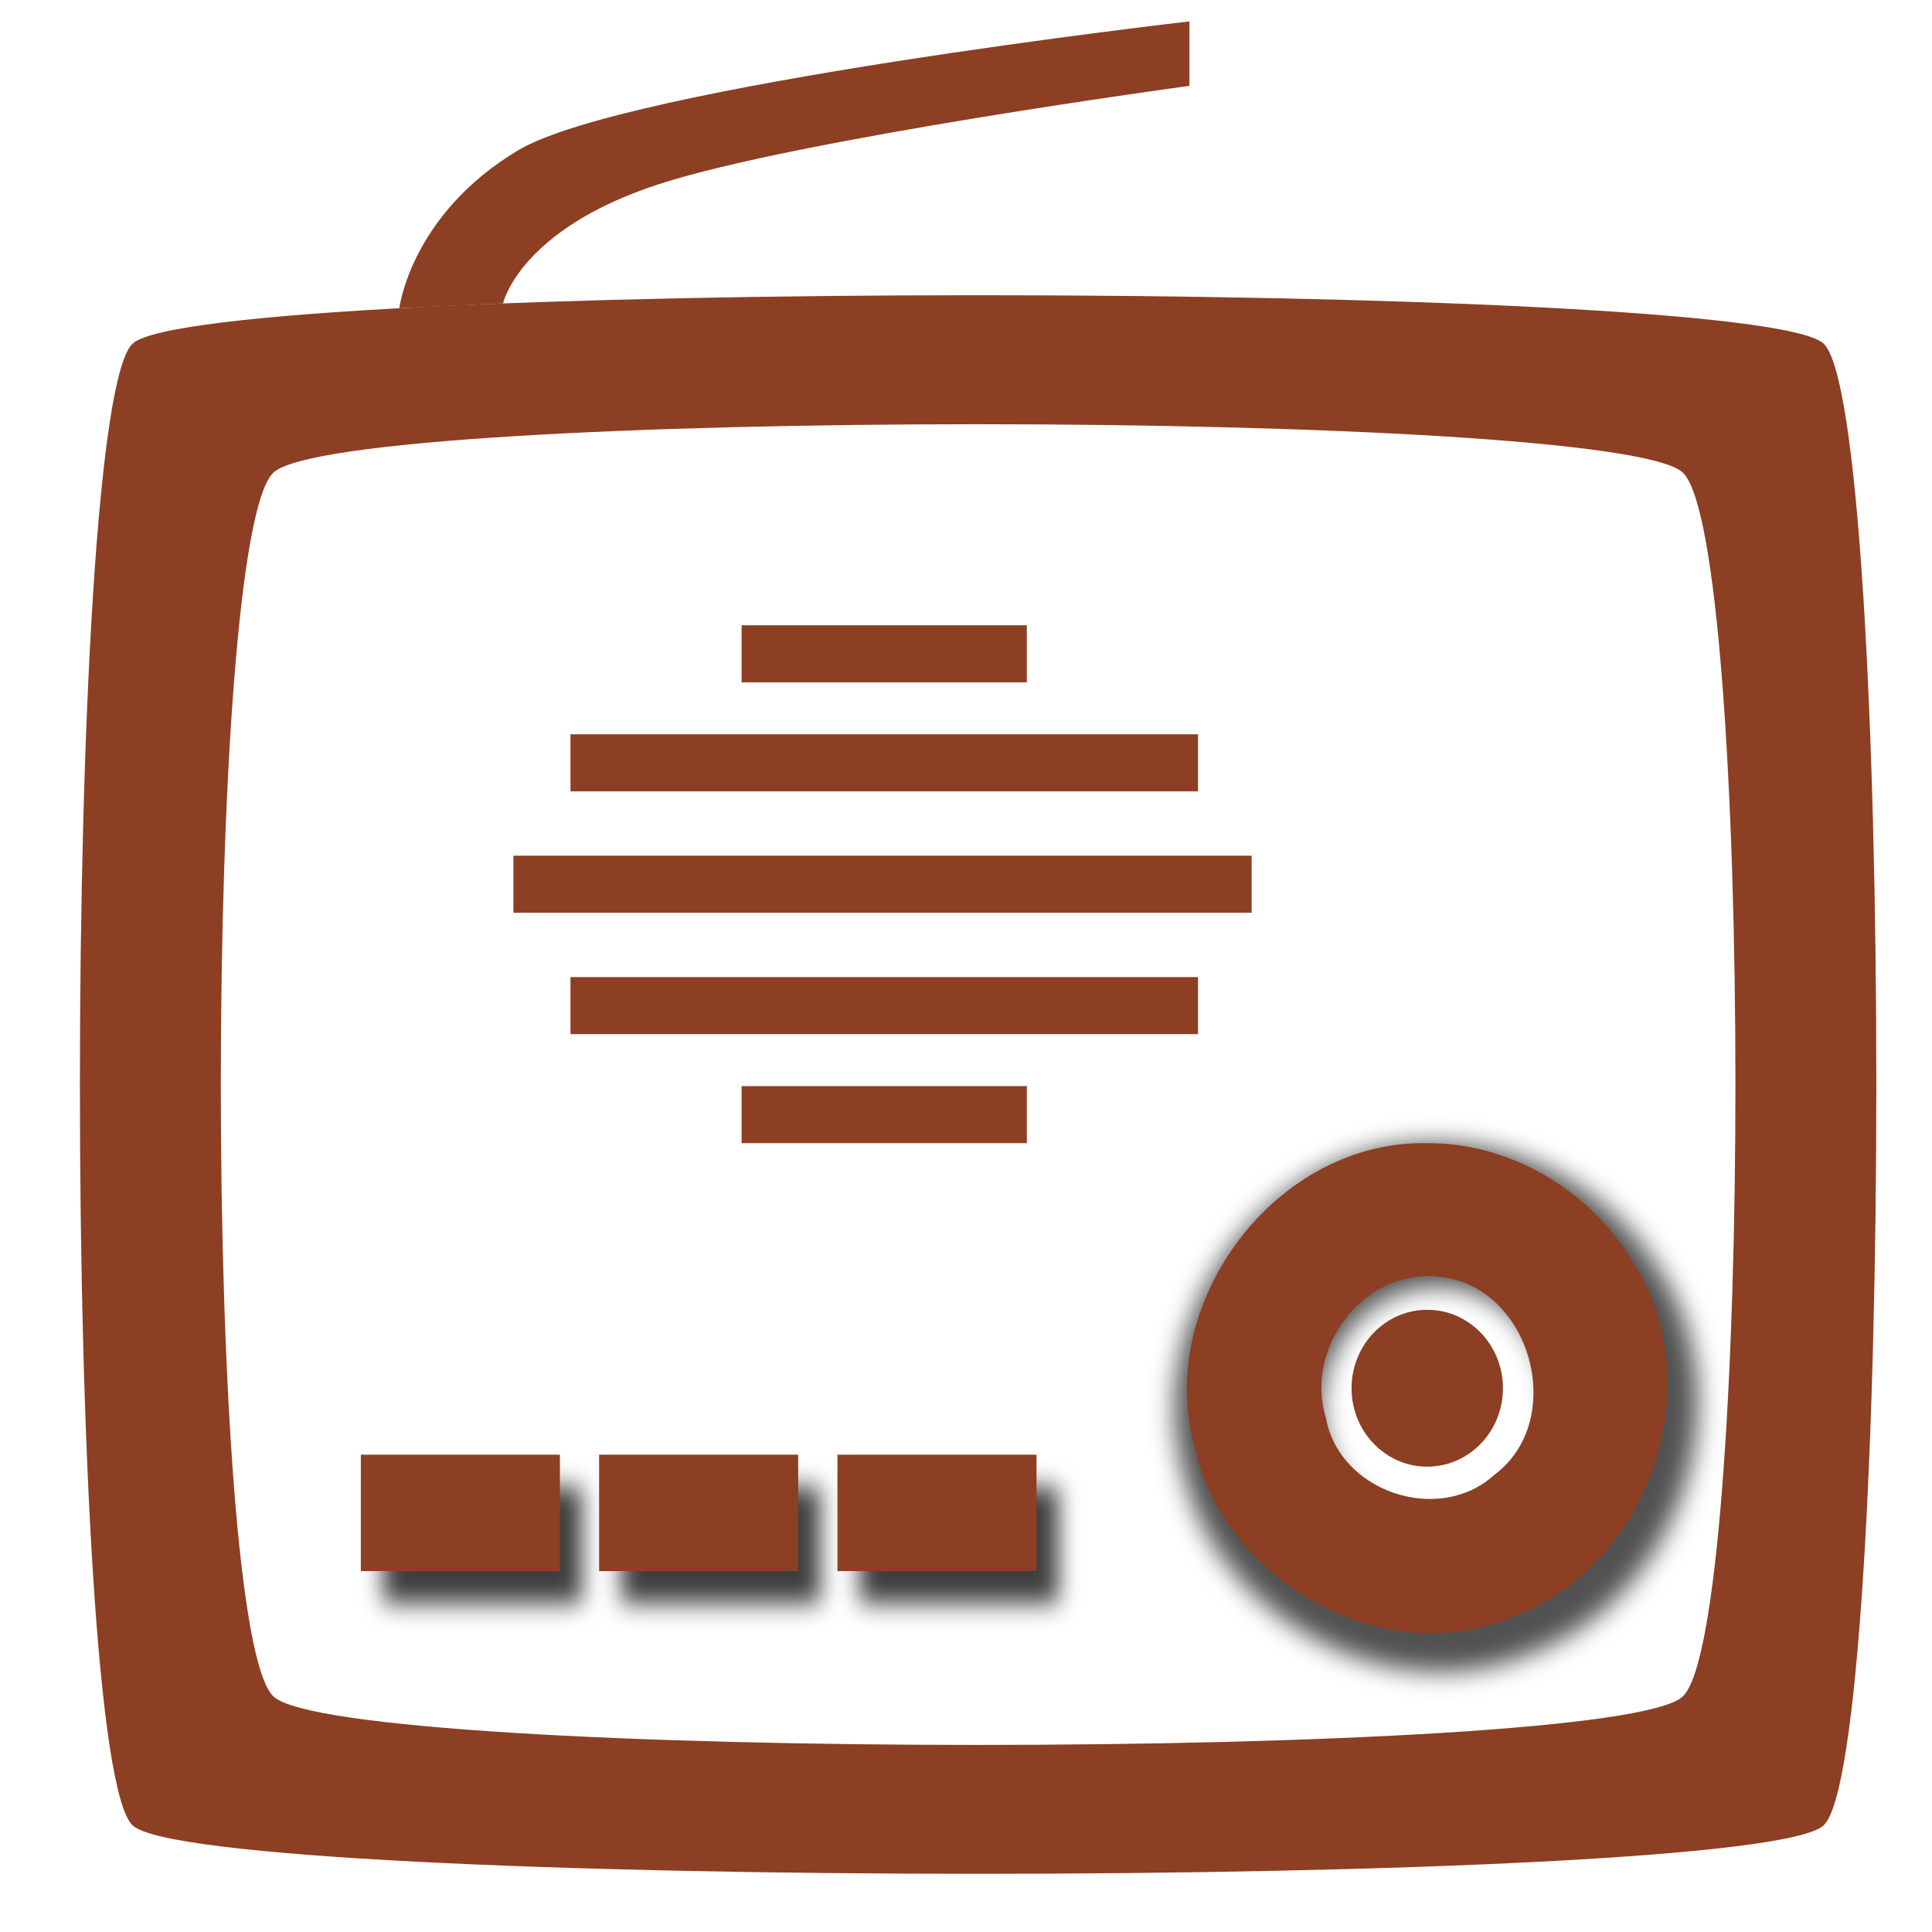
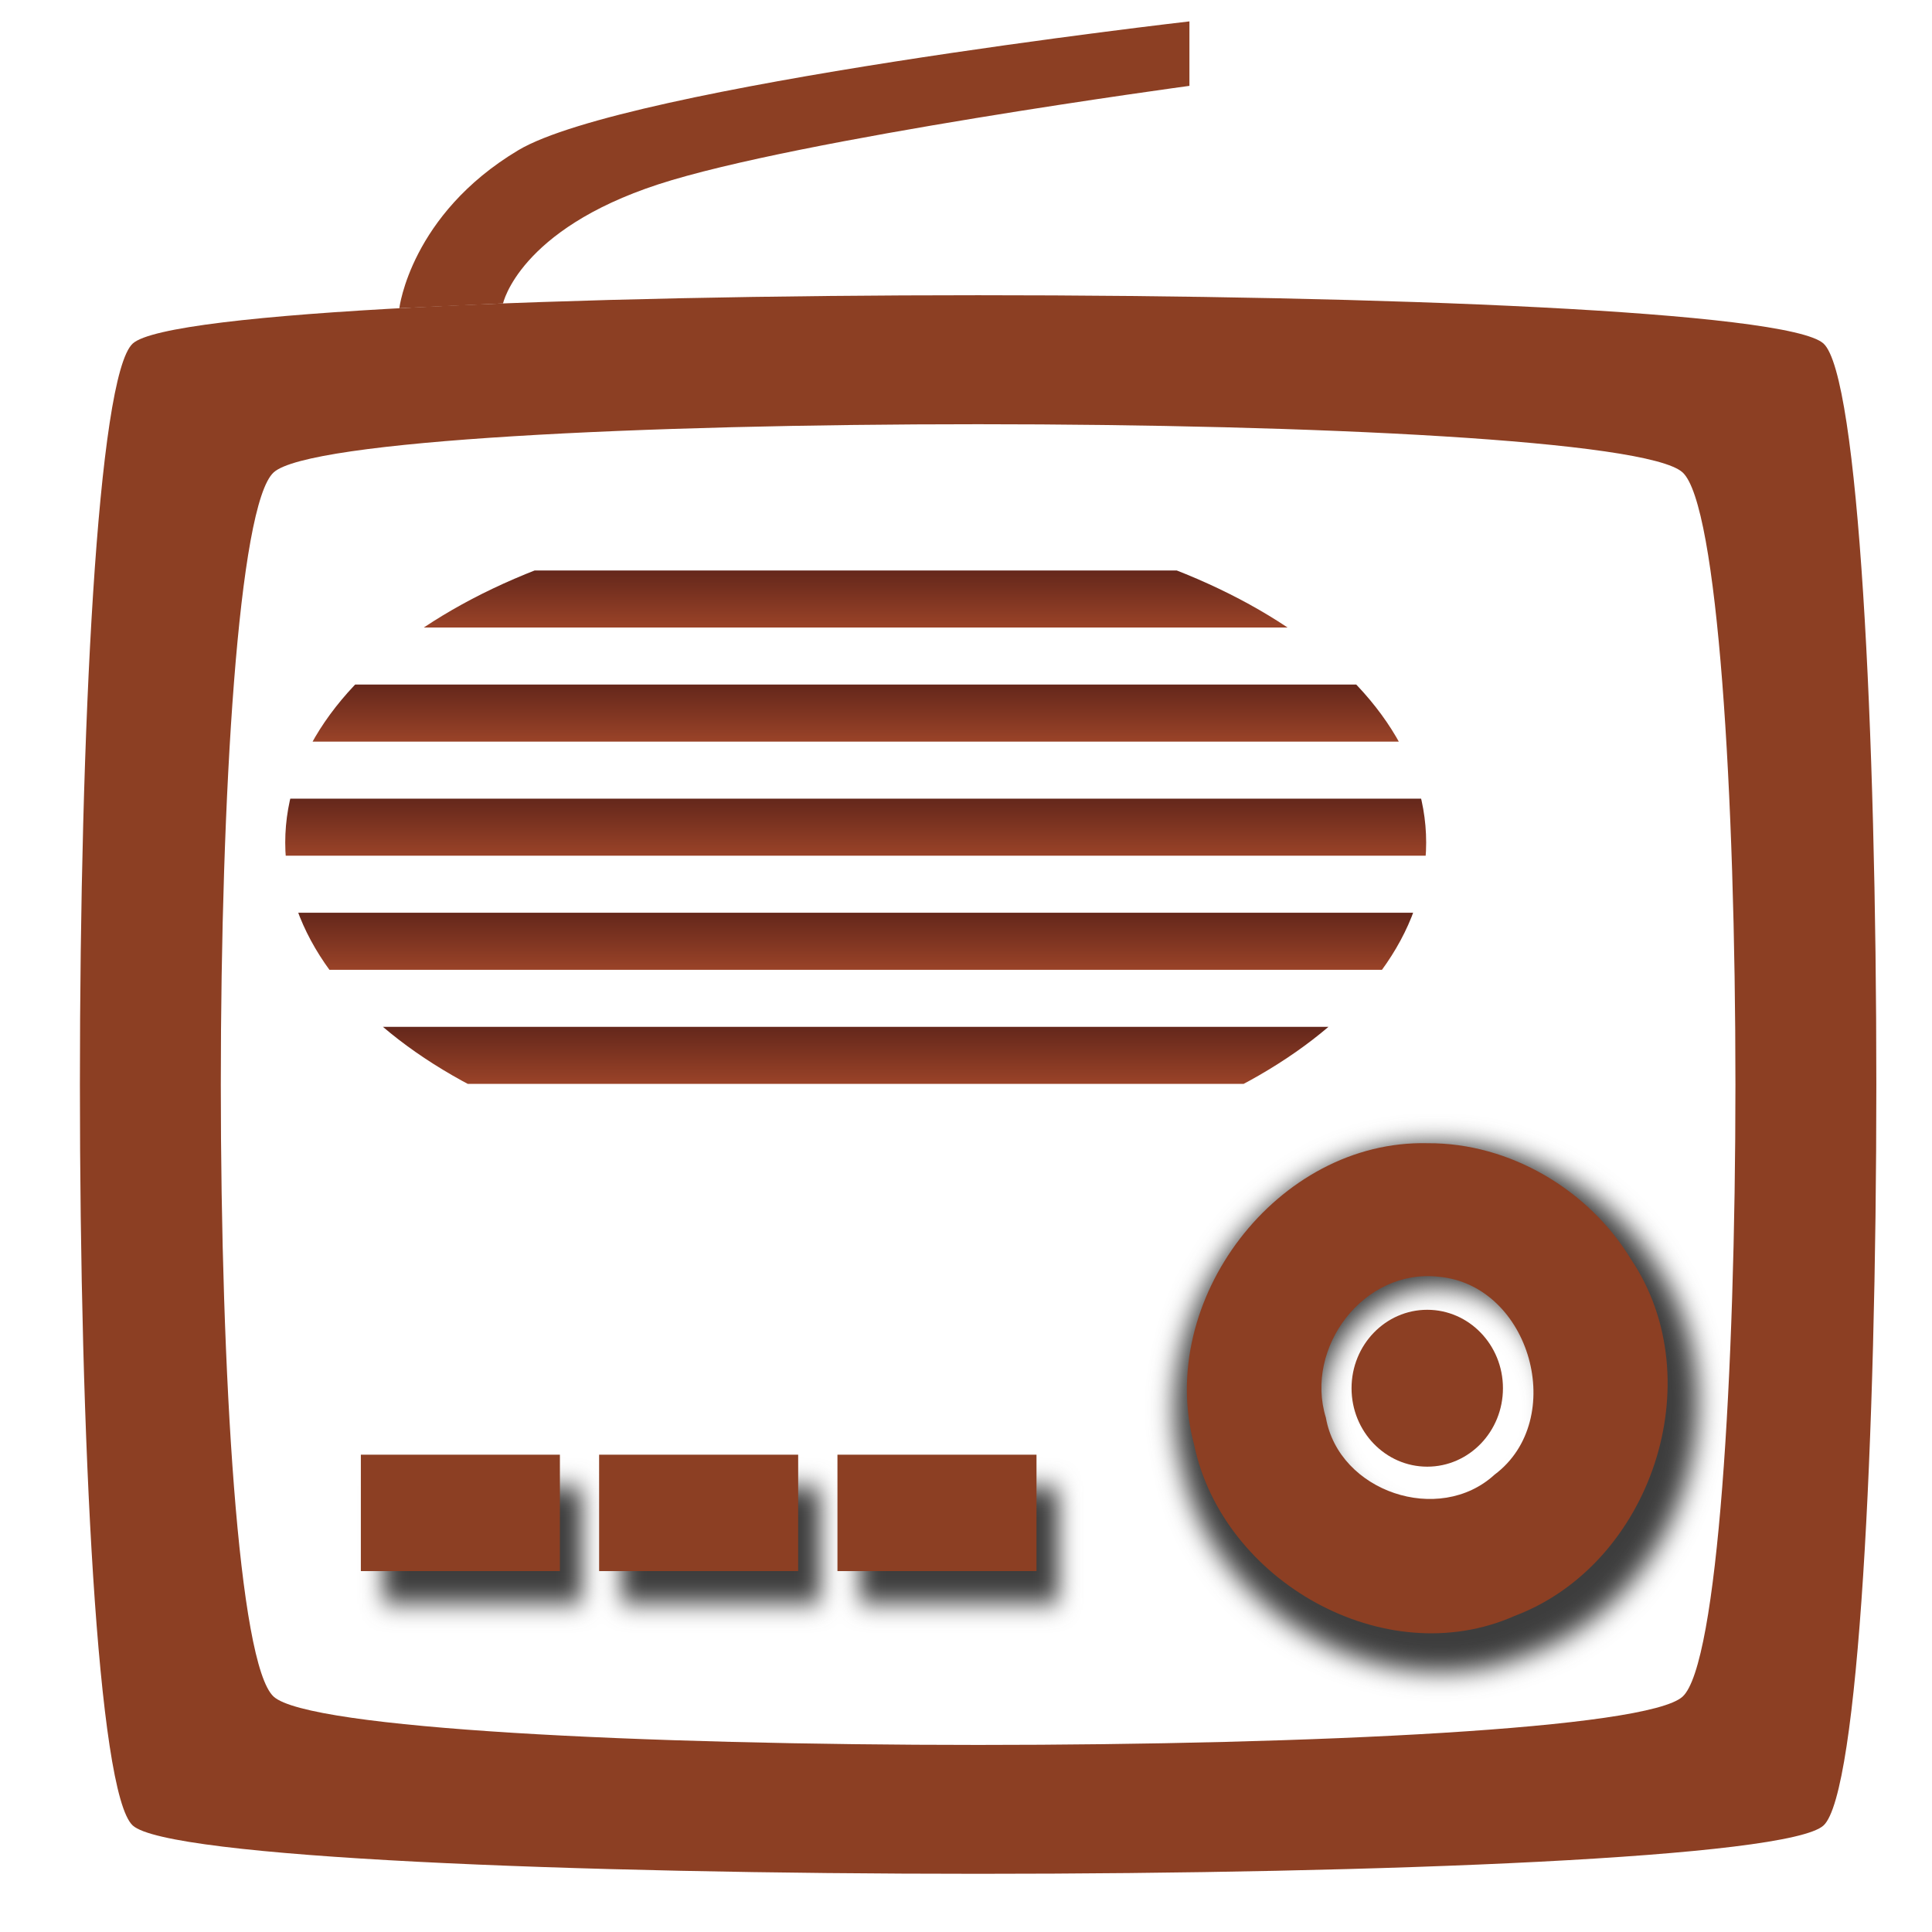
- <svg xmlns="http://www.w3.org/2000/svg" width="128" height="128" viewBox="0 0 33.867 33.867" version="1.1" id="svg1">
+ <svg xmlns="http://www.w3.org/2000/svg" xmlns:xlink="http://www.w3.org/1999/xlink" width="128" height="128" viewBox="0 0 33.867 33.867" version="1.1" id="svg1">
  <defs id="defs1">
+     <linearGradient id="linearGradient1">
+       <stop style="stop-color:#64271b;stop-opacity:1;" offset="0" id="stop1" />
+       <stop style="stop-color:#d05f35;stop-opacity:1;" offset="1" id="stop2" />
+     </linearGradient>
    <filter style="color-interpolation-filters:sRGB" id="filter21" x="-0.038" y="-0.257" width="1.076" height="1.515">
      <feGaussianBlur stdDeviation="0.161" id="feGaussianBlur21" />
    </filter>
    <filter style="color-interpolation-filters:sRGB" id="filter22" x="-0.056" y="-0.055" width="1.113" height="1.11">
      <feGaussianBlur stdDeviation="0.237" id="feGaussianBlur22" />
    </filter>
+     <linearGradient xlink:href="#linearGradient1" id="linearGradient5" gradientUnits="userSpaceOnUse" x1="15.875" y1="10" x2="15.875" y2="12" gradientTransform="matrix(1.459375,0,0,1,-8.20058,0)" />
+     <linearGradient xlink:href="#linearGradient1" id="linearGradient4" gradientUnits="userSpaceOnUse" gradientTransform="matrix(1.459375,0,0,1,-8.200581,4)" x1="15.875" y1="10" x2="15.875" y2="12" />
+     <linearGradient xlink:href="#linearGradient1" id="linearGradient6" gradientUnits="userSpaceOnUse" gradientTransform="matrix(1.459375,0,0,1,-8.200581,2)" x1="15.875" y1="10" x2="15.875" y2="12" />
+     <linearGradient xlink:href="#linearGradient1" id="linearGradient7" gradientUnits="userSpaceOnUse" gradientTransform="matrix(1.459375,0,0,1,-8.200581,6)" x1="15.875" y1="10" x2="15.875" y2="12" />
+     <linearGradient xlink:href="#linearGradient1" id="linearGradient8" gradientUnits="userSpaceOnUse" gradientTransform="matrix(1.459375,0,0,1,-8.200581,8)" x1="15.875" y1="10" x2="15.875" y2="12" />
+     <clipPath clipPathUnits="userSpaceOnUse" id="clipPath8">
+       <ellipse style="fill:#303030;fill-opacity:0.838;stroke-width:0.66" id="ellipse9" cx="15" cy="14.77" rx="10" ry="5.77" />
+     </clipPath>
  </defs>
  <rect style="display:none;fill:#80bfbf;fill-opacity:1;stroke:none;stroke-width:1.058" id="rect3" width="33.867" height="33.867" x="8.9009603e-07" y="8.9009603e-07" />
-   <g id="layer1">
-     <path id="path22" style="fill:#303030;fill-opacity:0.838;stroke-width:1;stroke-dasharray:none;filter:url(#filter22)" d="m 22,17.594 c -3.163,-0.079 -5.71,3.327 -4.9,6.348 0.591,2.862 3.993,4.821 6.722,3.607 2.856,-1.081 4.152,-4.952 2.441,-7.508 C 25.379,18.577 23.722,17.584 22,17.594 Z m 0.232,2.812 c 1.925,0.176 2.711,3.008 1.169,4.167 -1.164,1.072 -3.263,0.362 -3.538,-1.2 -0.452,-1.474 0.793,-3.147 2.369,-2.967 z" transform="matrix(0.9098376,0,0,0.8981764,5.171091,4.234249)" />
-     <path style="color:#000000;fill:#8c3f23;fill-opacity:1;stroke-width:1.181;-inkscape-stroke:none" d="m 2.327,6.022 c -1.235,1.129 -1.235,24.848 0,25.978 1.235,1.129 28.403,1.129 29.638,0 1.235,-1.129 1.235,-24.848 0,-25.978 -1.235,-1.129 -28.403,-1.129 -29.638,0 z m 2.47,2.259 c 1.235,-1.129 23.47,-1.123 24.698,0 1.235,1.129 1.235,20.33 0,21.46 -1.235,1.129 -23.463,1.129 -24.698,0 -1.235,-1.129 -1.235,-20.33 0,-21.46 z" id="rect1" />
-     <path style="fill:#8c3f23;fill-opacity:1;stroke:none;stroke-width:1.25" d="m 7,5.403 c 0,0 0.196,-1.64 2.084,-2.769 C 10.971,1.505 20.85,0.375 20.85,0.375 V 1.505 c 0,0 -6.871,0.93 -9.312,1.727 C 9.098,4.03 8.818,5.319 8.818,5.319 Z" id="path16" />
-     <path id="path3" style="fill:#8c3f23;fill-opacity:1;stroke-width:0.835;stroke-dasharray:none" d="m 25.028,20.04 c -2.644,-0.065 -4.773,2.77 -4.096,5.284 0.494,2.383 3.338,4.013 5.619,3.002 2.387,-0.9 3.47,-4.122 2.041,-6.25 -0.739,-1.218 -2.124,-2.044 -3.564,-2.036 z m 0.194,2.341 c 1.609,0.147 2.266,2.504 0.977,3.469 -0.973,0.892 -2.728,0.301 -2.957,-0.999 -0.378,-1.227 0.663,-2.619 1.98,-2.47 z" />
-     <ellipse style="fill:#8c3f23;fill-opacity:1;stroke:none;stroke-width:0.768" id="path21" cx="25.019" cy="24.335" rx="1.327" ry="1.375" />
+   <g id="layer1" style="display:inline">
+     <path id="path22" style="filter:url(#filter22);fill:#3d3d3d;" d="m 22,17.594 c -3.163,-0.079 -5.71,3.327 -4.9,6.348 0.591,2.862 3.993,4.821 6.722,3.607 2.856,-1.081 4.152,-4.952 2.441,-7.508 C 25.379,18.577 23.722,17.584 22,17.594 Z m 0.232,2.812 c 1.925,0.176 2.711,3.008 1.169,4.167 -1.164,1.072 -3.263,0.362 -3.538,-1.2 -0.452,-1.474 0.793,-3.147 2.369,-2.967 z" transform="matrix(0.9098376,0,0,0.8981764,5.171091,4.234249)" />
+     <path style="fill:#8c3f23;" d="m 2.327,6.022 c -1.235,1.129 -1.235,24.848 0,25.978 1.235,1.129 28.403,1.129 29.638,0 1.235,-1.129 1.235,-24.848 0,-25.978 -1.235,-1.129 -28.403,-1.129 -29.638,0 z m 2.47,2.259 c 1.235,-1.129 23.47,-1.123 24.698,0 1.235,1.129 1.235,20.33 0,21.46 -1.235,1.129 -23.463,1.129 -24.698,0 -1.235,-1.129 -1.235,-20.33 0,-21.46 z" id="rect1" />
+     <path style="fill:#8c3f23;" d="m 7,5.403 c 0,0 0.196,-1.64 2.084,-2.769 C 10.971,1.505 20.85,0.375 20.85,0.375 V 1.505 c 0,0 -6.871,0.93 -9.312,1.727 C 9.098,4.03 8.818,5.319 8.818,5.319 Z" id="path16" />
+     <path id="path3" style="fill:#8c3f23;" d="m 25.028,20.04 c -2.644,-0.065 -4.773,2.77 -4.096,5.284 0.494,2.383 3.338,4.013 5.619,3.002 2.387,-0.9 3.47,-4.122 2.041,-6.25 -0.739,-1.218 -2.124,-2.044 -3.564,-2.036 z m 0.194,2.341 c 1.609,0.147 2.266,2.504 0.977,3.469 -0.973,0.892 -2.728,0.301 -2.957,-0.999 -0.378,-1.227 0.663,-2.619 1.98,-2.47 z" />
+     <ellipse style="fill:#8c3f23;" id="path21" cx="25.019" cy="24.335" rx="1.327" ry="1.375" />
    <g id="g22" transform="matrix(0.7780885,0,0,0.6598387,8.491175,10.62896)" style="fill:#303030;fill-opacity:0.885;stroke-width:1;stroke-dasharray:none;filter:url(#filter22)" />
+     <g id="g19" transform="matrix(1.163099,0,0,1.360284,-2.958823,-8.676685)" style="filter:url(#filter21);fill:#3d3d3d;display:inline;">
+       <rect style="fill:#3d3d3d;fill-opacity:1;stroke:none;stroke-width:1.296" id="rect17" width="3" height="1.5" x="8.317" y="25.54" />
+       <rect style="fill:#3d3d3d;fill-opacity:1;stroke:none;stroke-width:1.296" id="rect18" width="3" height="1.5" x="11.908" y="25.54" />
+       <rect style="fill:#3d3d3d;fill-opacity:1;stroke:none;stroke-width:1.296" id="rect19" width="3" height="1.5" x="15.5" y="25.54" />
+     </g>
+     <g id="g21" transform="matrix(1.163099,0,0,1.360284,-3.007155,-8.507108)" style="display:inline">
+       <rect style="fill:#8c3f23;fill-opacity:1;stroke:none;stroke-width:1.296" id="rect9" width="3" height="1.5" x="8.024" y="25" />
+       <rect style="fill:#8c3f23;fill-opacity:1;stroke:none;stroke-width:1.296" id="rect10" width="3" height="1.5" x="11.615" y="25" />
+       <rect style="fill:#8c3f23;fill-opacity:1;stroke:none;stroke-width:1.296" id="rect11" width="3" height="1.5" x="15.207" y="25" />
+     </g>
  </g>
-   <g id="g19" transform="matrix(1.163099,0,0,1.360284,-2.958823,-8.676685)" style="fill:#3d3d3d;fill-opacity:1;filter:url(#filter21)">
-     <rect style="fill:#3d3d3d;fill-opacity:1;stroke:none;stroke-width:1.296" id="rect17" width="3" height="1.5" x="8.317" y="25.54" />
-     <rect style="fill:#3d3d3d;fill-opacity:1;stroke:none;stroke-width:1.296" id="rect18" width="3" height="1.5" x="11.908" y="25.54" />
-     <rect style="fill:#3d3d3d;fill-opacity:1;stroke:none;stroke-width:1.296" id="rect19" width="3" height="1.5" x="15.5" y="25.54" />
-   </g>
-   <g id="g21" transform="matrix(1.163099,0,0,1.360284,-3.007155,-8.507108)">
-     <rect style="fill:#8c3f23;fill-opacity:1;stroke:none;stroke-width:1.296" id="rect9" width="3" height="1.5" x="8.024" y="25" />
-     <rect style="fill:#8c3f23;fill-opacity:1;stroke:none;stroke-width:1.296" id="rect10" width="3" height="1.5" x="11.615" y="25" />
-     <rect style="fill:#8c3f23;fill-opacity:1;stroke:none;stroke-width:1.296" id="rect11" width="3" height="1.5" x="15.207" y="25" />
-   </g>
-   <g id="g20">
-     <rect style="fill:#8c3f23;fill-opacity:1;stroke:none;stroke-width:1.058" id="rect12" width="12.941" height="1" x="9" y="15" />
-     <rect style="fill:#8c3f23;fill-opacity:1;stroke:none;stroke-width:0.976" id="rect13" width="11" height="1" x="10" y="17.128" />
-     <rect style="fill:#8c3f23;fill-opacity:1;stroke:none;stroke-width:0.976" id="rect14" width="11" height="1" x="10" y="12.872" />
-     <rect style="fill:#8c3f23;fill-opacity:1;stroke:none;stroke-width:0.658" id="rect15" width="5" height="1" x="13" y="10.961" />
-     <rect style="fill:#8c3f23;fill-opacity:1;stroke:none;stroke-width:0.658" id="rect16" width="5" height="1" x="13" y="19.039" />
+   <g id="g20" clip-path="url(#clipPath8)">
+     <rect style="fill:url(#linearGradient5);" id="rect12" width="20" height="1" x="5" y="10" />
+     <rect style="fill:url(#linearGradient4)" id="use1" width="20" height="1" x="5" y="14" />
+     <rect style="fill:url(#linearGradient6)" id="use2" width="20" height="1" x="5" y="12" />
+     <rect style="fill:url(#linearGradient7)" id="use3" width="20" height="1" x="5" y="16" />
+     <rect style="fill:url(#linearGradient8)" id="use4" width="20" height="1" x="5" y="18" />
  </g>
</svg>
